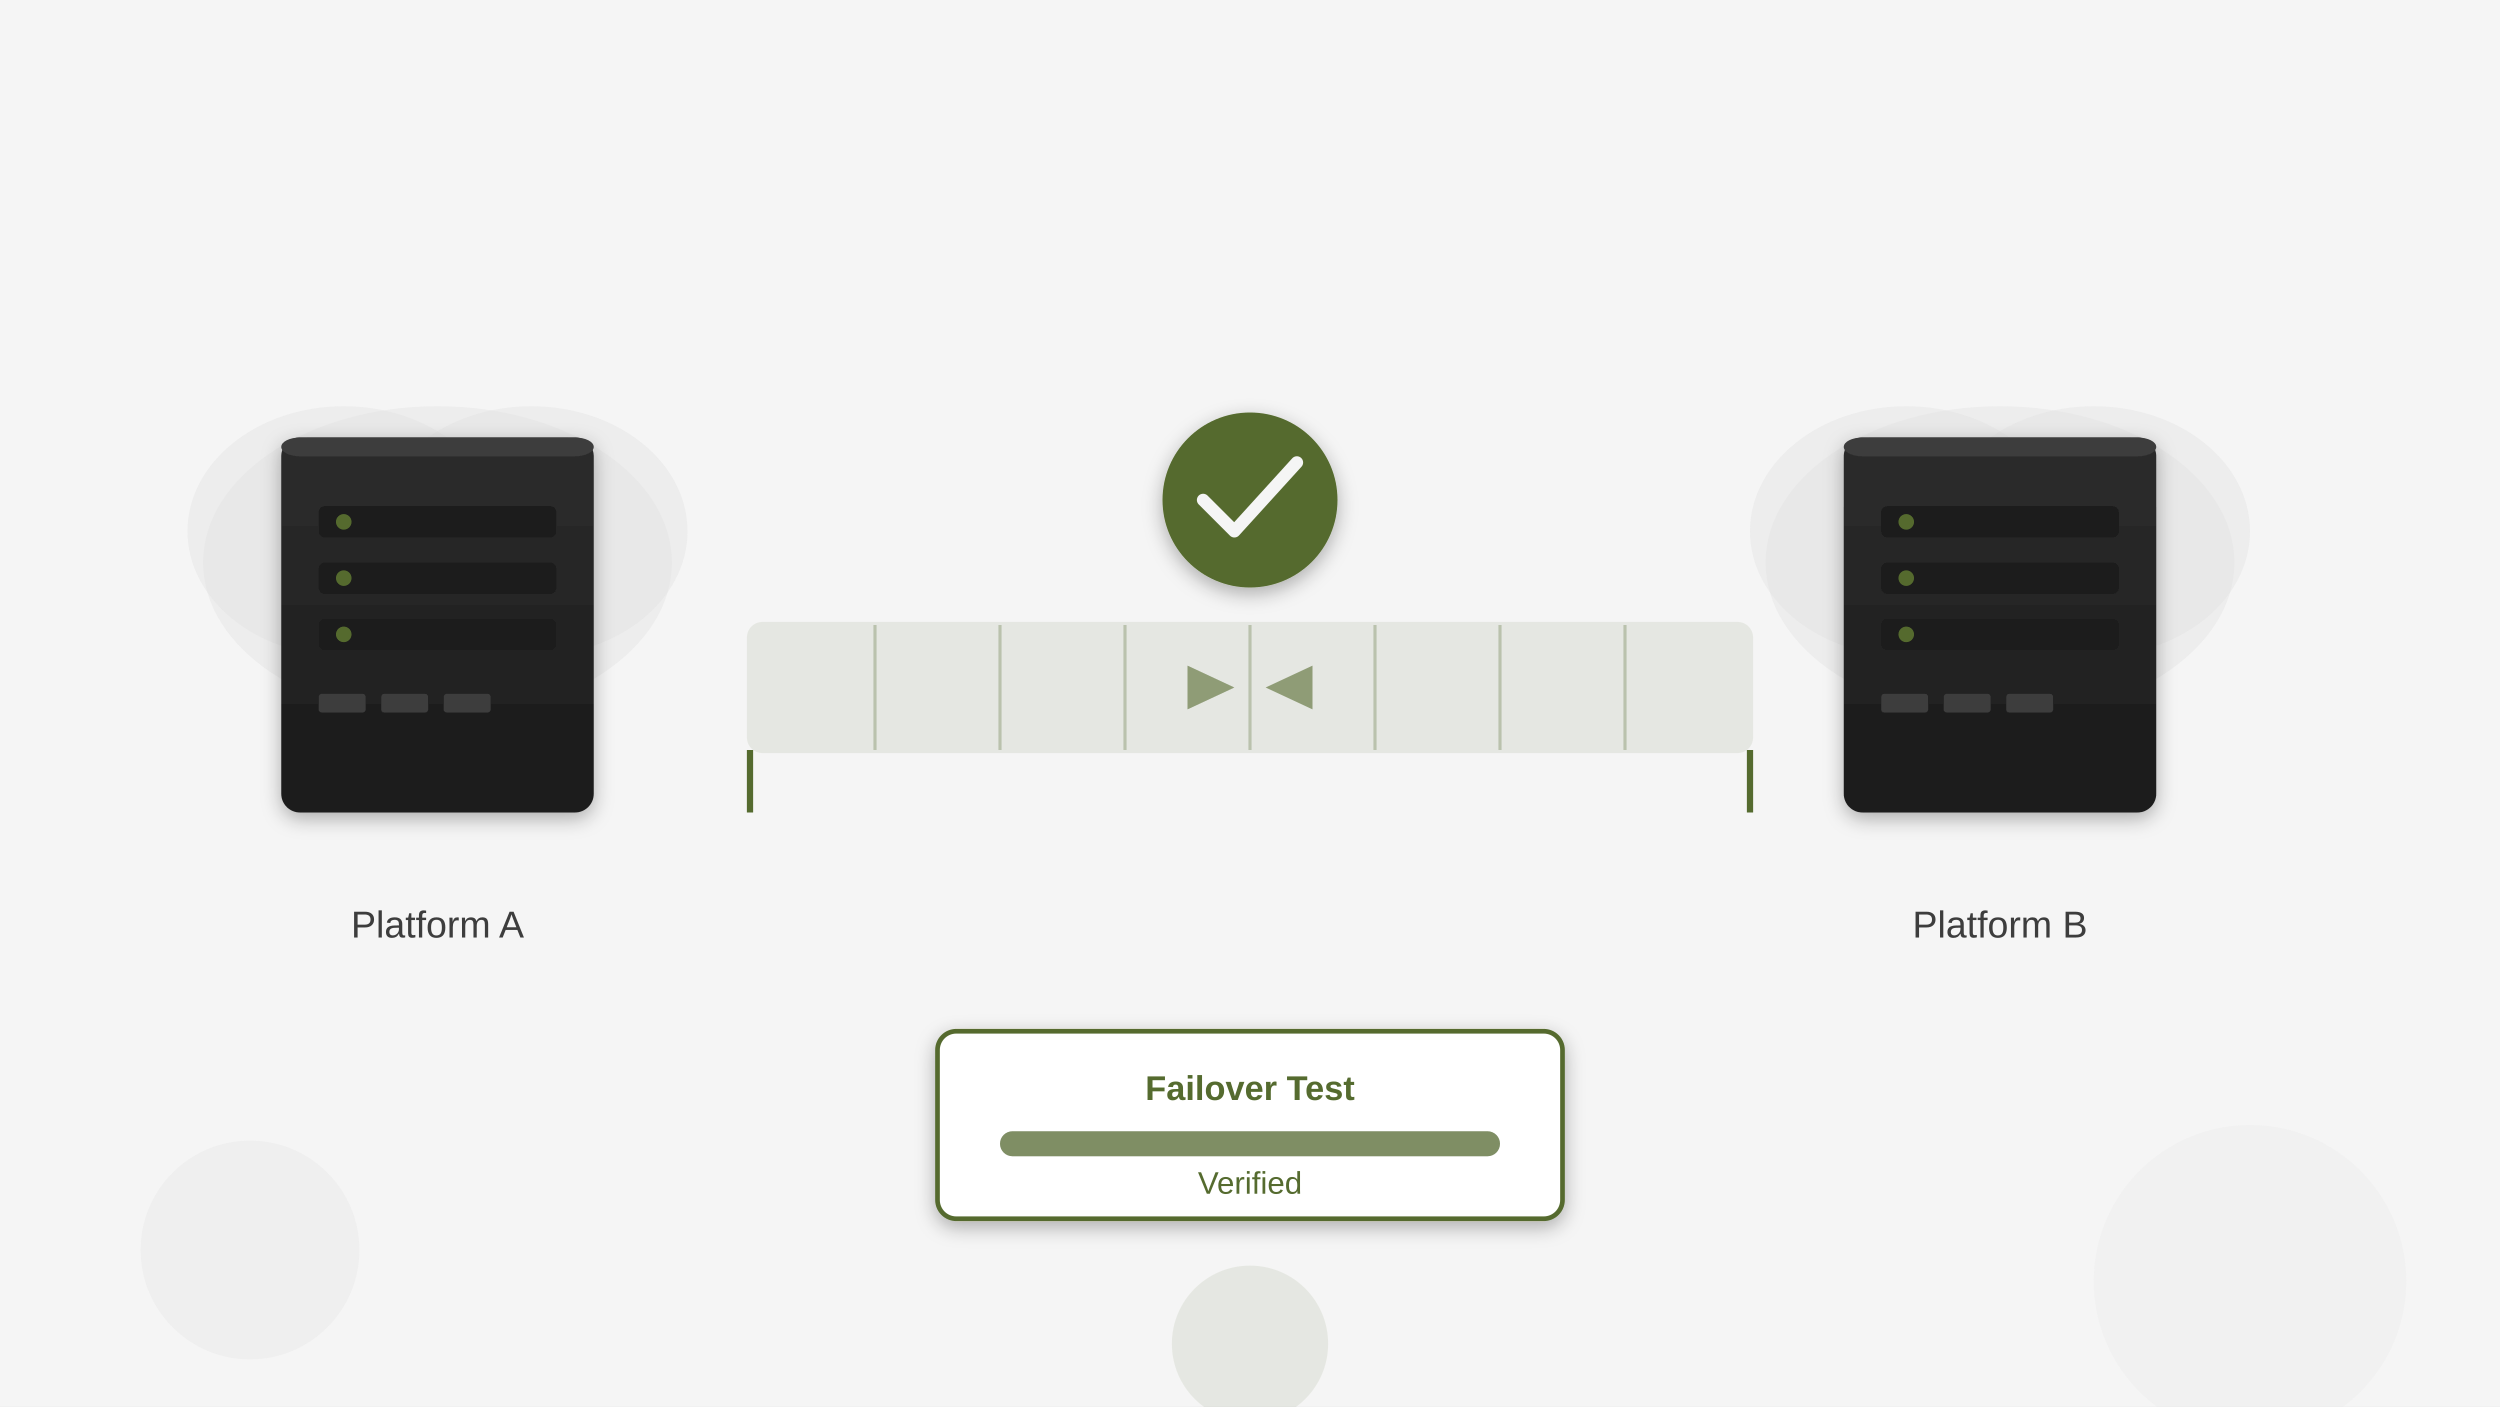
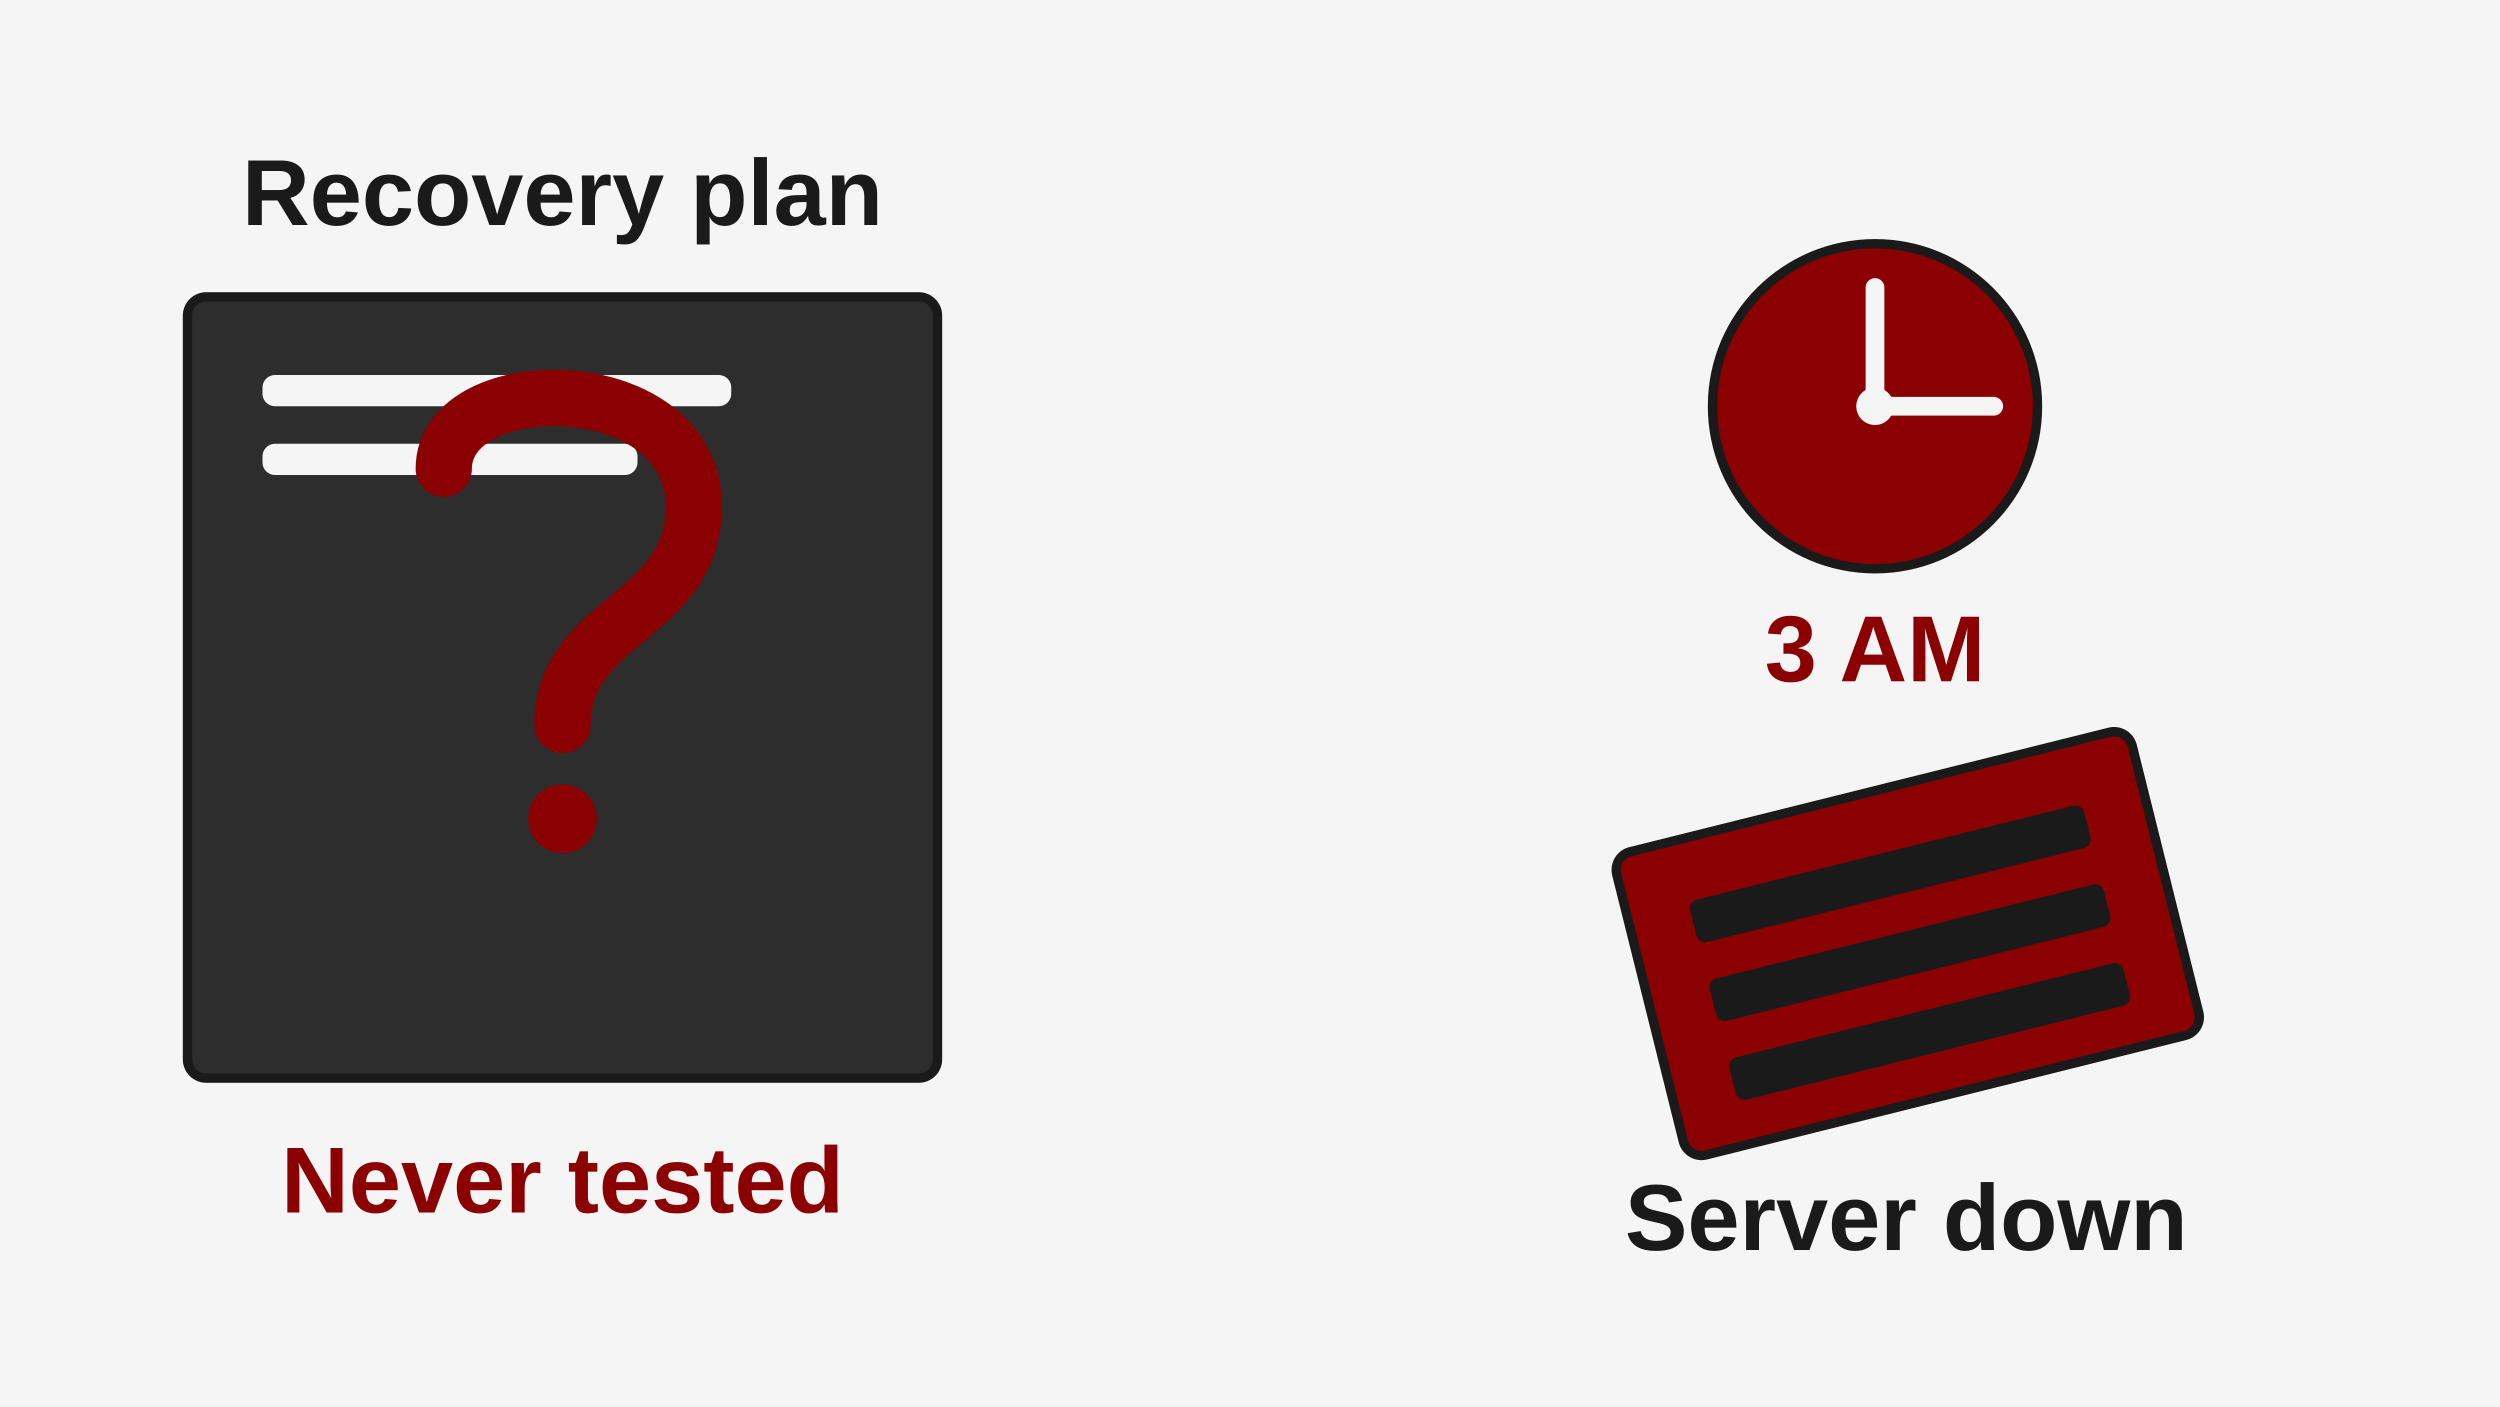
- <svg xmlns="http://www.w3.org/2000/svg" viewBox="0 0 800 450" width="800" height="450">
-   <defs>
-     <linearGradient id="serverGrad" x1="0%" y1="0%" x2="0%" y2="100%">
-       <stop offset="0%" style="stop-color:#2d2d2d;stop-opacity:1" />
-       <stop offset="100%" style="stop-color:#1a1a1a;stop-opacity:1" />
-     </linearGradient>
-     <filter id="shadow" x="-20%" y="-20%" width="140%" height="140%">
-       <feDropShadow dx="0" dy="2" stdDeviation="3" flood-color="#000" flood-opacity="0.3" />
-     </filter>
-   </defs>
-   <rect width="800" height="450" fill="#f5f5f5" />
-   <g transform="translate(60, 120)">
-     <ellipse cx="80" cy="60" rx="75" ry="50" fill="#e0e0e0" opacity="0.4" />
-     <ellipse cx="50" cy="50" rx="50" ry="40" fill="#e0e0e0" opacity="0.4" />
-     <ellipse cx="110" cy="50" rx="50" ry="40" fill="#e0e0e0" opacity="0.4" />
+ <svg xmlns="http://www.w3.org/2000/svg" width="800" height="450" viewBox="0 0 800 450" role="img" aria-label="An untested recovery plan with a red question mark, beside a crashed red server and a clock reading 3 AM.">
+   <rect x="0" y="0" width="800" height="450" fill="#f5f5f5" />
+   <text x="180" y="72" text-anchor="middle" font-family="Arial, 'Helvetica Neue', sans-serif" font-size="30" font-weight="bold" fill="#1a1a1a">Recovery plan</text>
+   <rect x="60" y="95" width="240" height="250" rx="6" fill="#2d2d2d" stroke="#1a1a1a" stroke-width="3" />
+   <rect x="84" y="120" width="150" height="10" rx="4" fill="#f5f5f5" />
+   <rect x="84" y="142" width="120" height="10" rx="4" fill="#f5f5f5" />
+   <path d="M 142 150 C 142 118, 222 118, 222 162 C 222 198, 180 198, 180 232" fill="none" stroke="#8b0000" stroke-width="18" stroke-linecap="round" />
+   <circle cx="180" cy="262" r="11" fill="#8b0000" />
+   <text x="180" y="388" text-anchor="middle" font-family="Arial, 'Helvetica Neue', sans-serif" font-size="30" font-weight="bold" fill="#8b0000">Never tested</text>
+   <circle cx="600" cy="130" r="52" fill="#8b0000" stroke="#1a1a1a" stroke-width="3" />
+   <line x1="600" y1="130" x2="638" y2="130" stroke="#f5f5f5" stroke-width="6" stroke-linecap="round" />
+   <line x1="600" y1="130" x2="600" y2="92" stroke="#f5f5f5" stroke-width="6" stroke-linecap="round" />
+   <circle cx="600" cy="130" r="6" fill="#f5f5f5" />
+   <text x="600" y="218" text-anchor="middle" font-family="Arial, 'Helvetica Neue', sans-serif" font-size="30" font-weight="bold" fill="#8b0000">3 AM</text>
+   <g transform="rotate(-14 610 300)">
+     <rect x="525" y="252" width="170" height="100" rx="6" fill="#8b0000" stroke="#1a1a1a" stroke-width="3" />
+     <rect x="545" y="272" width="130" height="14" rx="3" fill="#1a1a1a" />
+     <rect x="545" y="298" width="130" height="14" rx="3" fill="#1a1a1a" />
+     <rect x="545" y="324" width="130" height="14" rx="3" fill="#1a1a1a" />
  </g>
-   <g transform="translate(90, 140)" filter="url(#shadow)">
-     <rect width="100" height="120" rx="6" fill="url(#serverGrad)" />
-     <rect x="0" y="0" width="100" height="6" rx="6" fill="#3d3d3d" />
-     <rect x="12" y="22" width="76" height="10" rx="2" fill="#1a1a1a" />
-     <rect x="12" y="40" width="76" height="10" rx="2" fill="#1a1a1a" />
-     <rect x="12" y="58" width="76" height="10" rx="2" fill="#1a1a1a" />
-     <circle cx="20" cy="27" r="2.5" fill="#556b2f" />
-     <circle cx="20" cy="45" r="2.5" fill="#556b2f" />
-     <circle cx="20" cy="63" r="2.5" fill="#556b2f" />
-     <rect x="12" y="82" width="15" height="6" rx="1" fill="#3d3d3d" />
-     <rect x="32" y="82" width="15" height="6" rx="1" fill="#3d3d3d" />
-     <rect x="52" y="82" width="15" height="6" rx="1" fill="#3d3d3d" />
-   </g>
-   <text x="140" y="300" text-anchor="middle" font-family="Arial, sans-serif" font-size="12" fill="#3d3d3d">Platform A</text>
-   <g transform="translate(560, 120)">
-     <ellipse cx="80" cy="60" rx="75" ry="50" fill="#e0e0e0" opacity="0.4" />
-     <ellipse cx="50" cy="50" rx="50" ry="40" fill="#e0e0e0" opacity="0.4" />
-     <ellipse cx="110" cy="50" rx="50" ry="40" fill="#e0e0e0" opacity="0.4" />
-   </g>
-   <g transform="translate(590, 140)" filter="url(#shadow)">
-     <rect width="100" height="120" rx="6" fill="url(#serverGrad)" />
-     <rect x="0" y="0" width="100" height="6" rx="6" fill="#3d3d3d" />
-     <rect x="12" y="22" width="76" height="10" rx="2" fill="#1a1a1a" />
-     <rect x="12" y="40" width="76" height="10" rx="2" fill="#1a1a1a" />
-     <rect x="12" y="58" width="76" height="10" rx="2" fill="#1a1a1a" />
-     <circle cx="20" cy="27" r="2.5" fill="#556b2f" />
-     <circle cx="20" cy="45" r="2.5" fill="#556b2f" />
-     <circle cx="20" cy="63" r="2.5" fill="#556b2f" />
-     <rect x="12" y="82" width="15" height="6" rx="1" fill="#3d3d3d" />
-     <rect x="32" y="82" width="15" height="6" rx="1" fill="#3d3d3d" />
-     <rect x="52" y="82" width="15" height="6" rx="1" fill="#3d3d3d" />
-   </g>
-   <text x="640" y="300" text-anchor="middle" font-family="Arial, sans-serif" font-size="12" fill="#3d3d3d">Platform B</text>
-   <g transform="translate(240, 180)">
-     <rect x="0" y="20" width="320" height="40" rx="4" fill="#556b2f" opacity="0.1" stroke="#556b2f" stroke-width="2" />
-     <line x1="0" y1="60" x2="0" y2="80" stroke="#556b2f" stroke-width="2" />
-     <line x1="320" y1="60" x2="320" y2="80" stroke="#556b2f" stroke-width="2" />
-     <line x1="40" y1="20" x2="40" y2="60" stroke="#556b2f" stroke-width="1" opacity="0.3" />
-     <line x1="80" y1="20" x2="80" y2="60" stroke="#556b2f" stroke-width="1" opacity="0.3" />
-     <line x1="120" y1="20" x2="120" y2="60" stroke="#556b2f" stroke-width="1" opacity="0.3" />
-     <line x1="160" y1="20" x2="160" y2="60" stroke="#556b2f" stroke-width="1" opacity="0.3" />
-     <line x1="200" y1="20" x2="200" y2="60" stroke="#556b2f" stroke-width="1" opacity="0.3" />
-     <line x1="240" y1="20" x2="240" y2="60" stroke="#556b2f" stroke-width="1" opacity="0.3" />
-     <line x1="280" y1="20" x2="280" y2="60" stroke="#556b2f" stroke-width="1" opacity="0.3" />
-     <polygon points="140,33 155,40 140,47" fill="#556b2f" opacity="0.6" />
-     <polygon points="180,33 165,40 180,47" fill="#556b2f" opacity="0.6" />
-   </g>
-   <g transform="translate(370, 130)">
-     <circle cx="30" cy="30" r="28" fill="#556b2f" filter="url(#shadow)" />
-     <polyline points="15,30 25,40 45,18" fill="none" stroke="#f5f5f5" stroke-width="4" stroke-linecap="round" stroke-linejoin="round" />
-   </g>
-   <g transform="translate(300, 330)">
-     <rect width="200" height="60" rx="6" fill="#fff" stroke="#556b2f" stroke-width="1.5" filter="url(#shadow)" />
-     <text x="100" y="22" text-anchor="middle" font-family="Arial, sans-serif" font-size="11" fill="#556b2f" font-weight="bold">Failover Test</text>
-     <rect x="20" y="32" width="160" height="8" rx="4" fill="#e0e0e0" />
-     <rect x="20" y="32" width="160" height="8" rx="4" fill="#556b2f" opacity="0.7" />
-     <text x="100" y="52" text-anchor="middle" font-family="Arial, sans-serif" font-size="10" fill="#556b2f">Verified</text>
-   </g>
-   <circle cx="80" cy="400" r="35" fill="#e0e0e0" opacity="0.3" />
-   <circle cx="720" cy="410" r="50" fill="#e0e0e0" opacity="0.2" />
-   <circle cx="400" cy="430" r="25" fill="#556b2f" opacity="0.1" />
+   <text x="610" y="400" text-anchor="middle" font-family="Arial, 'Helvetica Neue', sans-serif" font-size="30" font-weight="bold" fill="#1a1a1a">Server down</text>
</svg>
